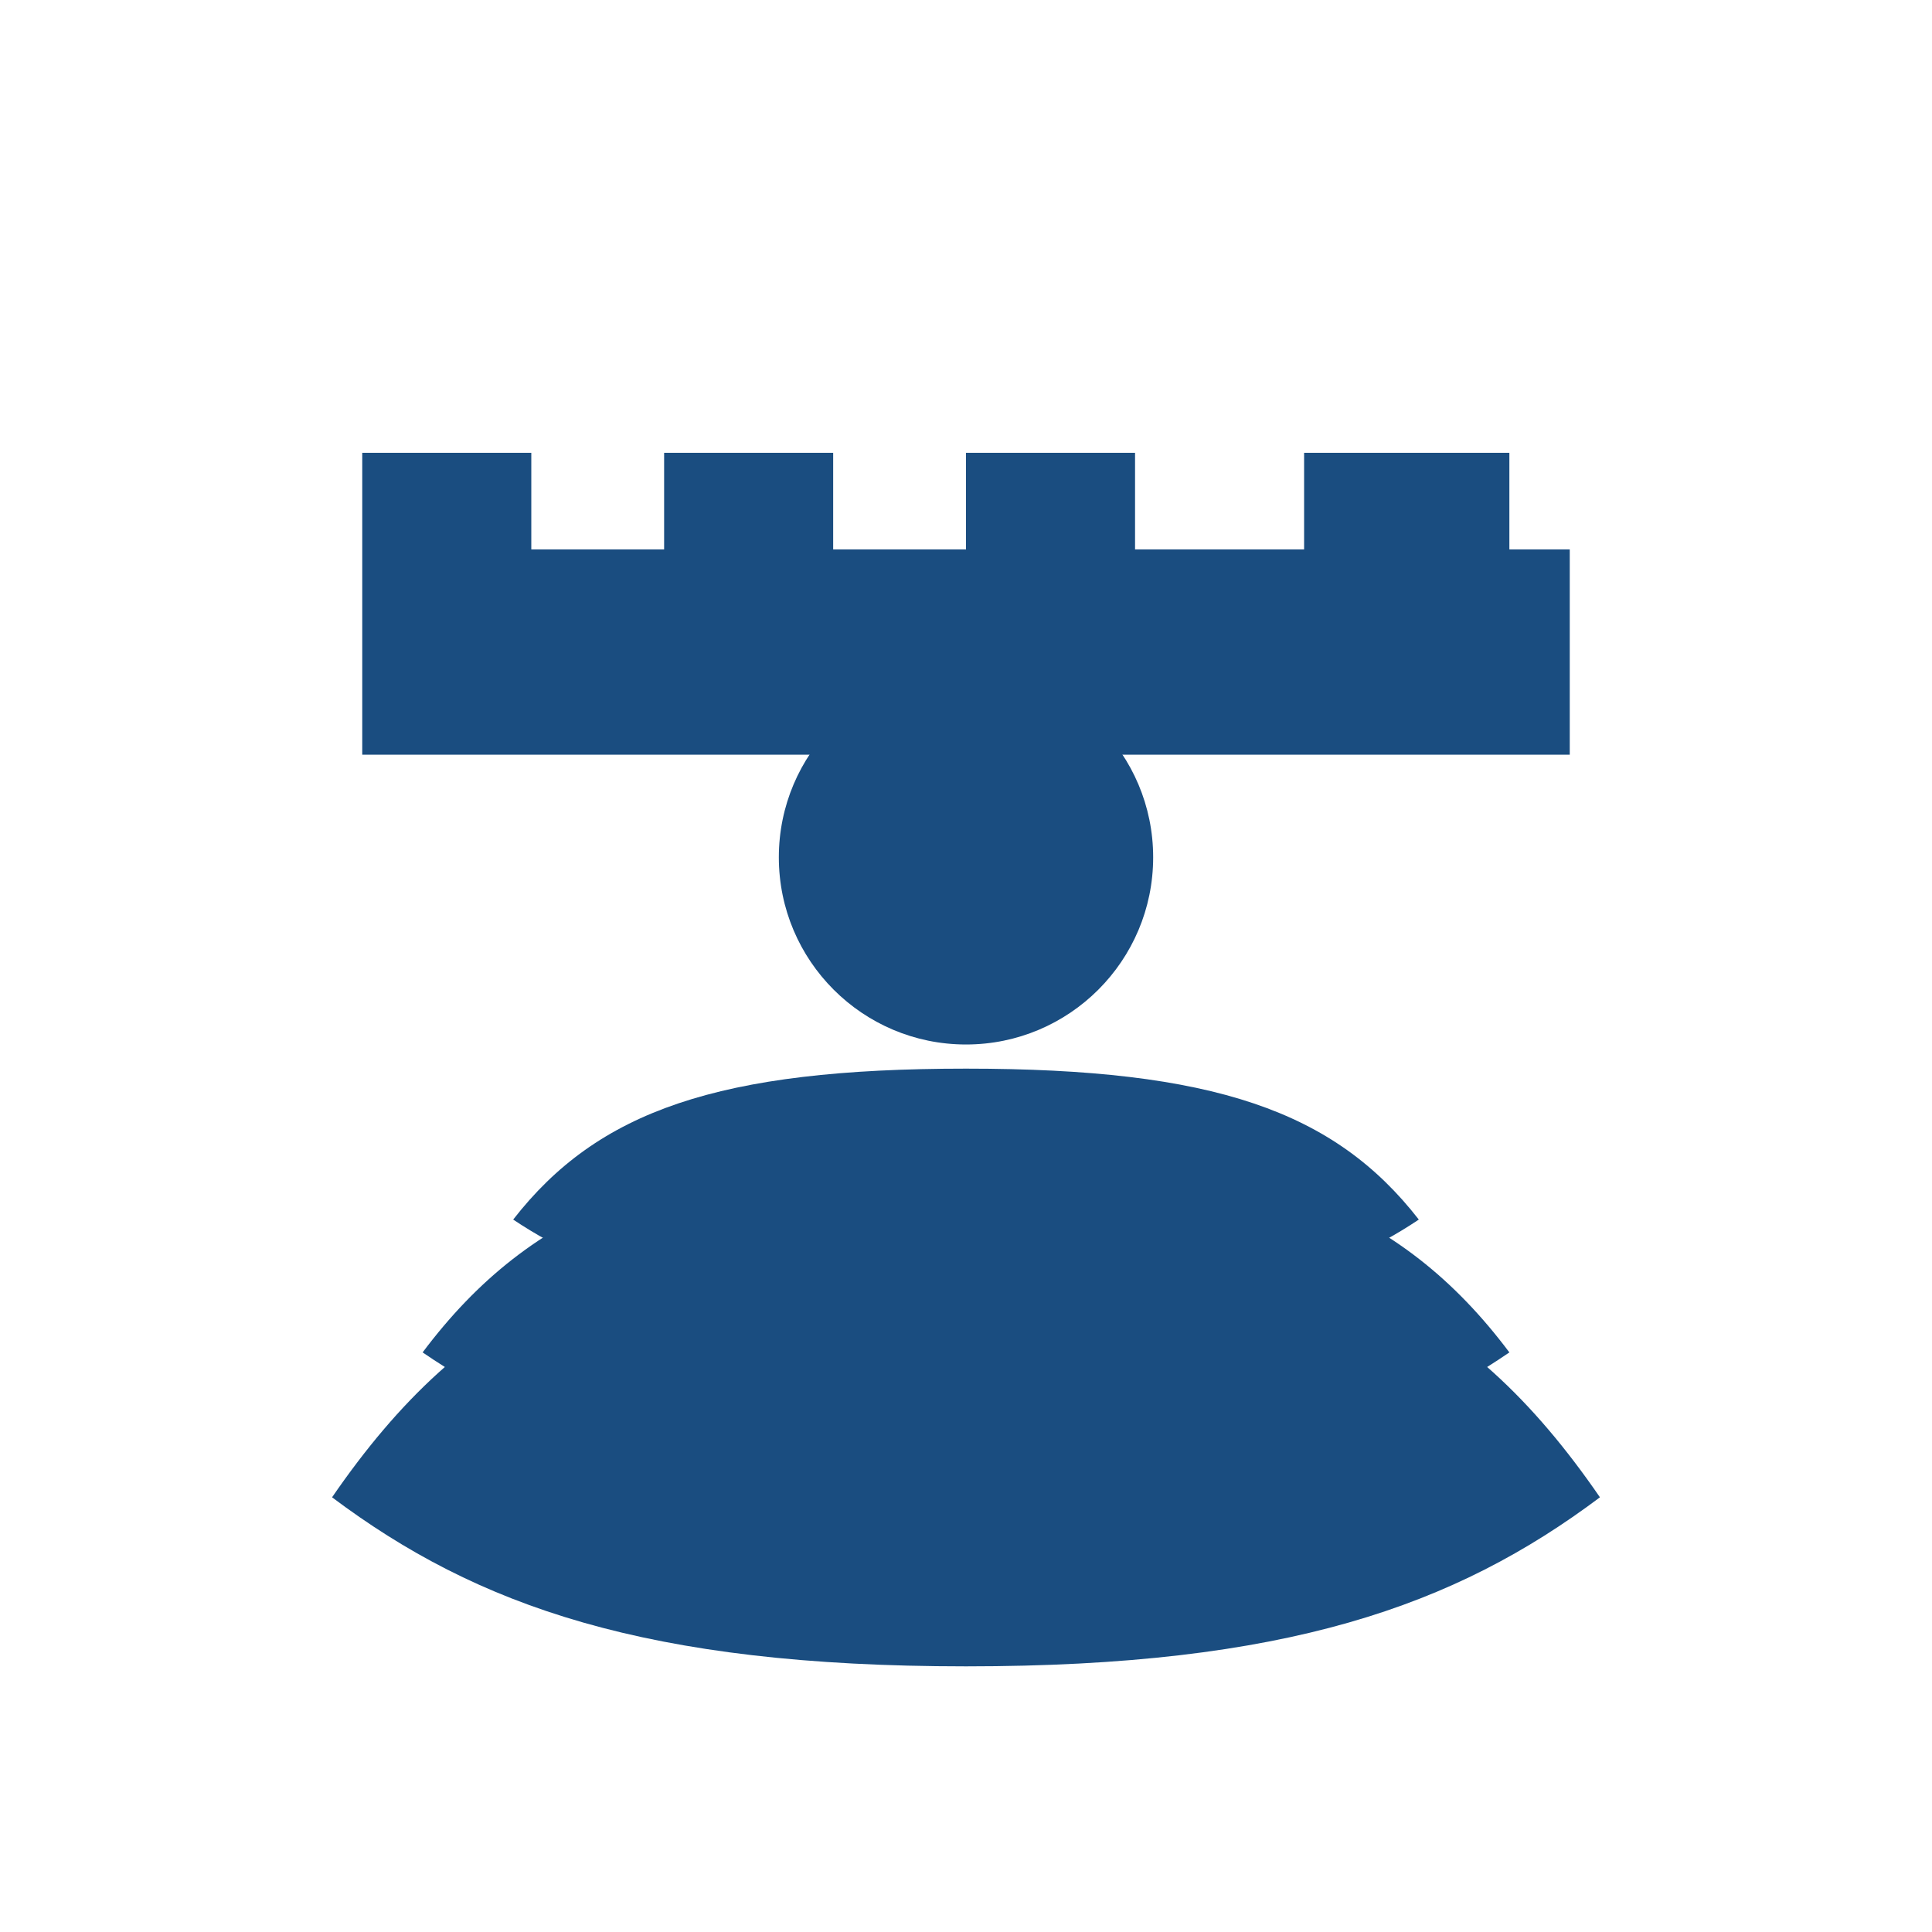
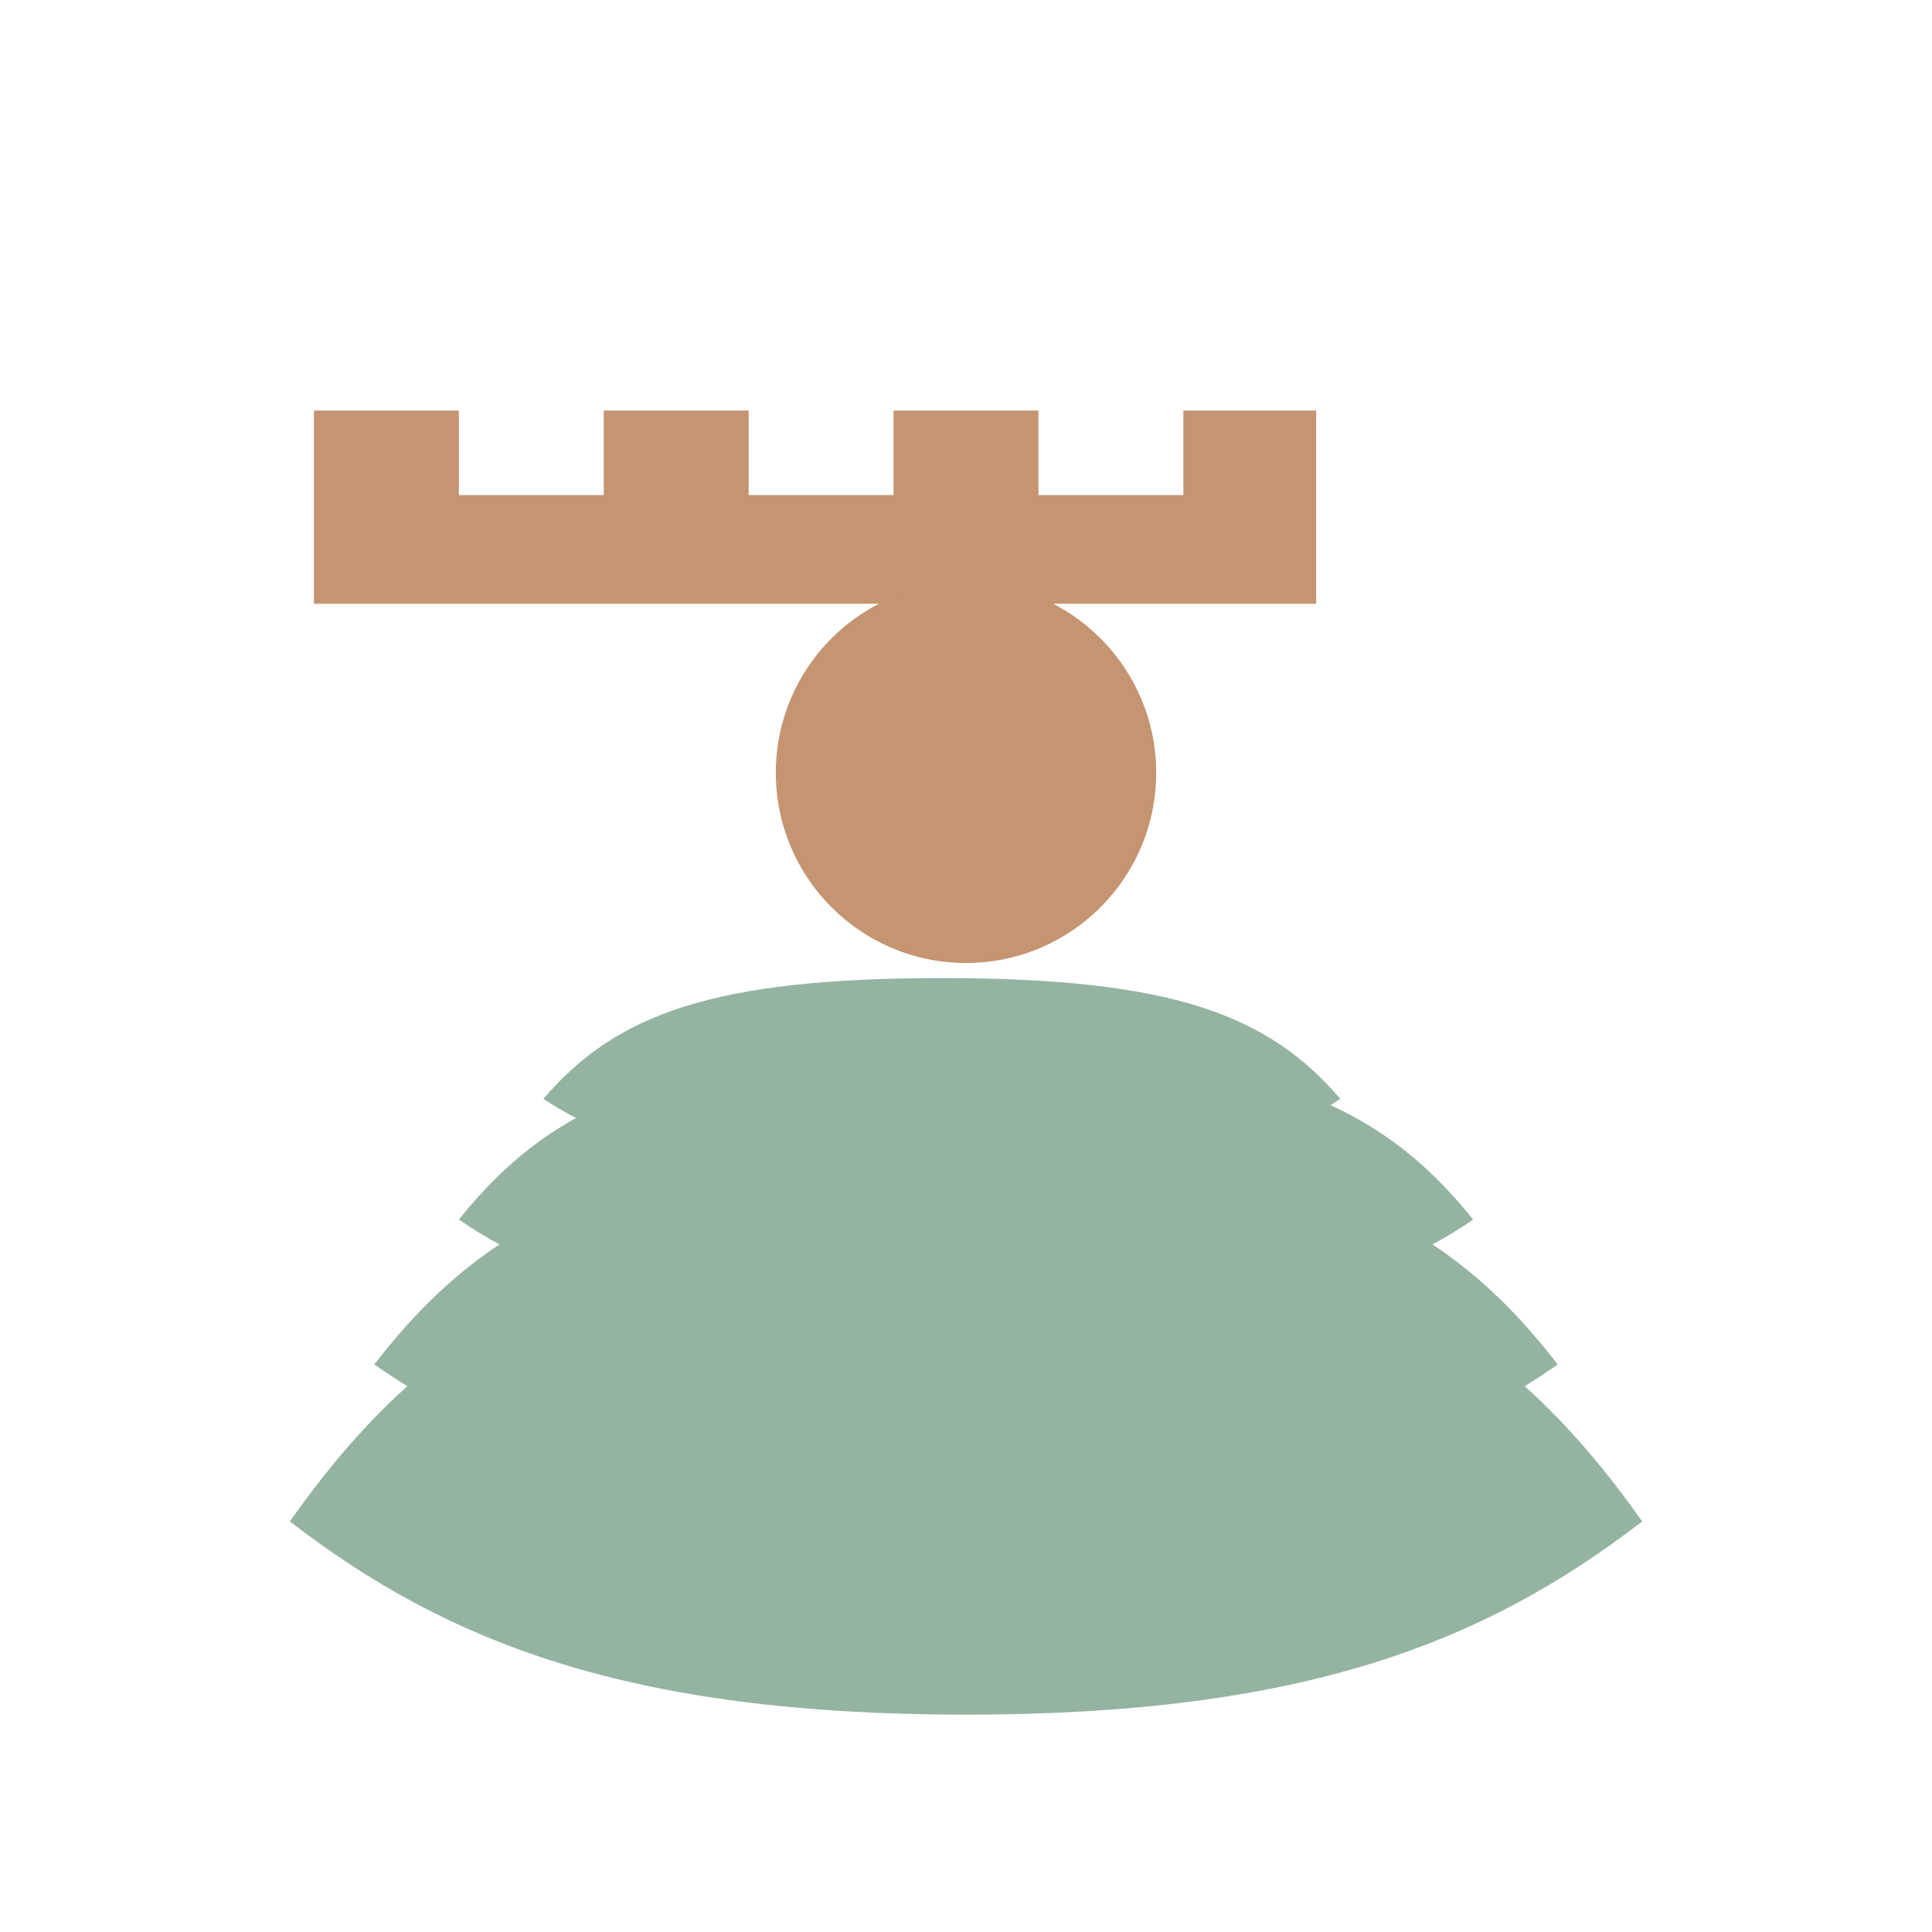
<svg xmlns="http://www.w3.org/2000/svg" viewBox="0 0 32 32" role="img" aria-label="Kasuminomori">
-   <g fill="#1a4d80">
-     <path d="M6 7.5h2.8v1.6H11v-1.6h2.8v1.6H16v-1.6h2.8v1.6h2.8v-1.6H25v1.6h1v3.4H6V7.5z" />
-     <circle cx="16" cy="14.2" r="3.1" />
-     <path d="M5.5 24.8c2.2-3.2 4.8-4.6 10.5-4.6s8.3 1.4 10.5 4.6c-2.4 1.8-5.2 2.8-10.5 2.8S7.9 26.6 5.5 24.8z" />
-     <path d="M7 22.4c1.8-2.4 4.2-3.4 9-3.4s7.2 1 9 3.4c-1.9 1.3-4.1 2-9 2s-7.1-.7-9-2z" />
-     <path d="M8.5 20.2c1.4-1.8 3.4-2.5 7.5-2.5s6.1.7 7.5 2.5c-1.5 1-3.3 1.5-7.5 1.5s-6-.5-7.5-1.5z" />
+   <g fill="#C59471">
+     <path d="M5.2 6.8h2.4v1.4h2.4V6.8h2.4v1.4h2.4V6.8h2.4v1.4h2.4V6.8h2.2v3.2H5.2V6.8z" />
+     <circle cx="16" cy="12.8" r="3.15" />
+   </g>
+   <g fill="#94B4A1">
+     <path d="M4.8 25.2c2.4-3.4 5.2-5 11.2-5s8.8 1.6 11.2 5c-2.6 2-5.6 3.2-11.2 3.2S7.4 27.2 4.8 25.2z" />
+     <path d="M6.2 22.6c2-2.6 4.4-3.6 9.8-3.6s7.8 1 9.8 3.6c-2 1.4-4.4 2.2-9.8 2.2S8.2 24 6.2 22.6z" />
+     <path d="M7.6 20.2c1.6-2 3.6-2.8 8.4-2.8s6.8.8 8.4 2.8c-1.6 1.1-3.6 1.6-8.4 1.6S9.2 21.3 7.6 20.2z" />
+     <path d="M9 18.2c1.2-1.4 2.8-2 6.6-2s5.4.6 6.6 2c-1.2.8-2.8 1.2-6.6 1.2S10.2 19 9 18.2z" />
  </g>
</svg>
